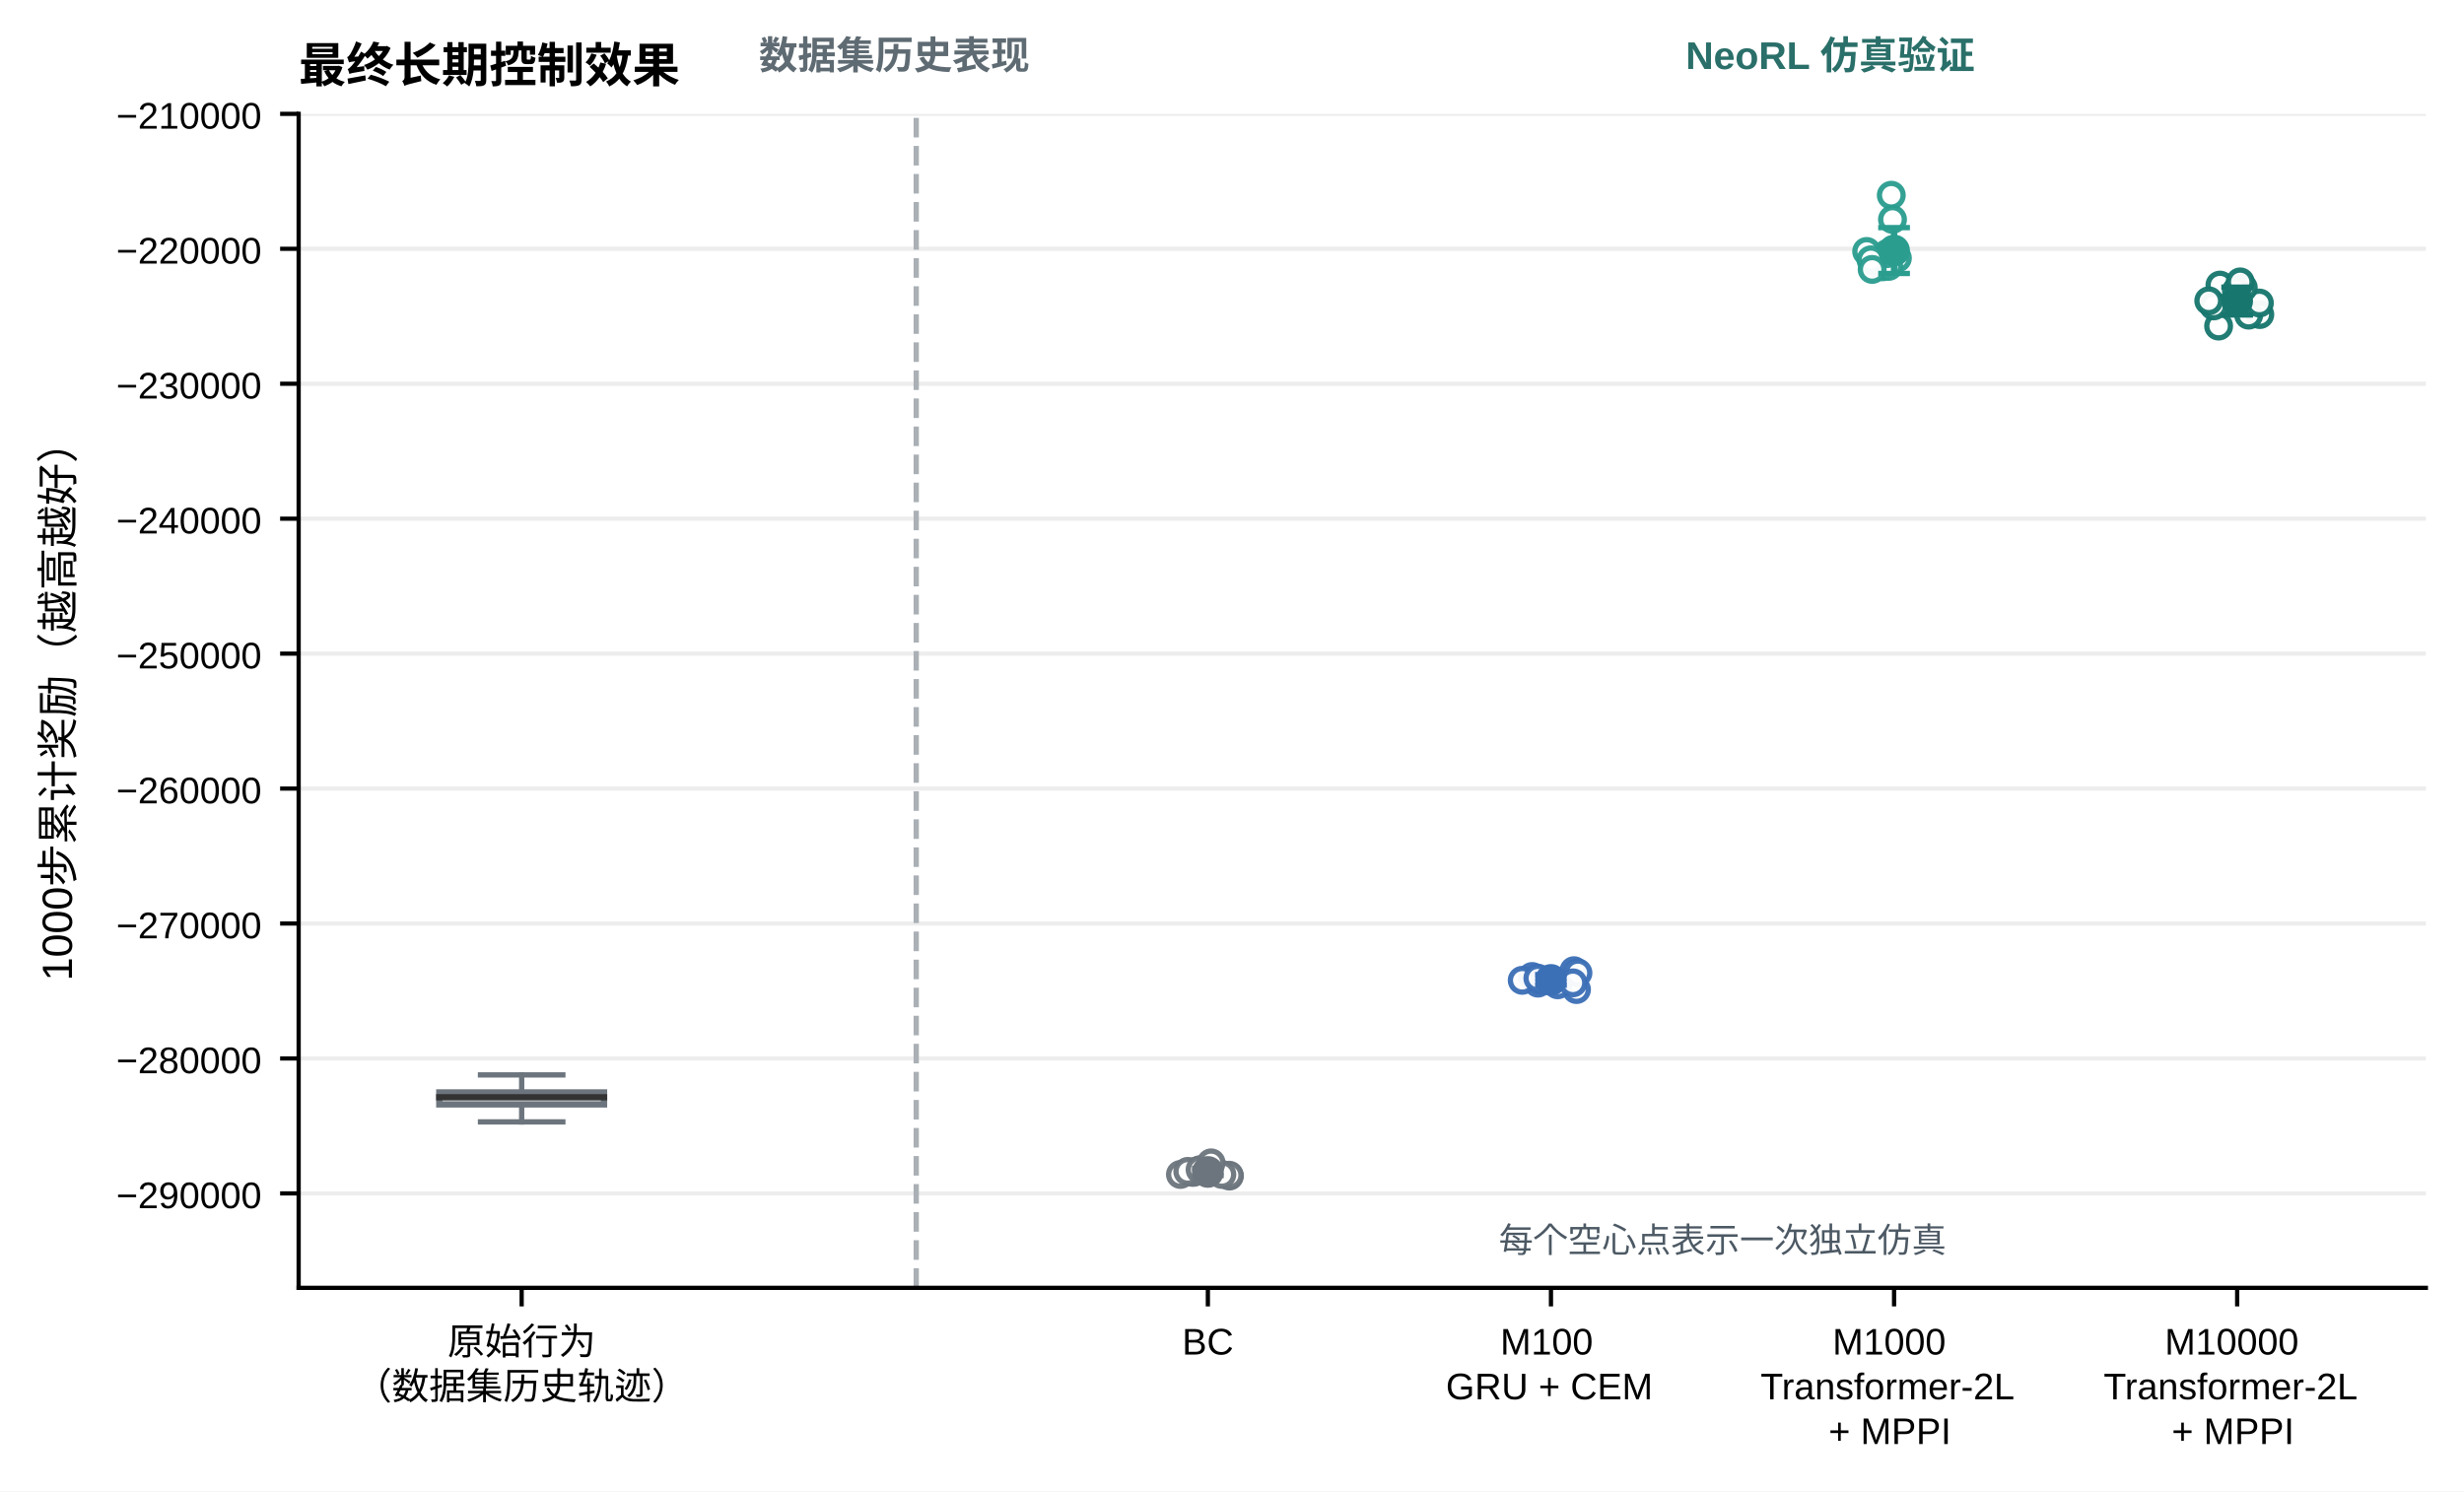
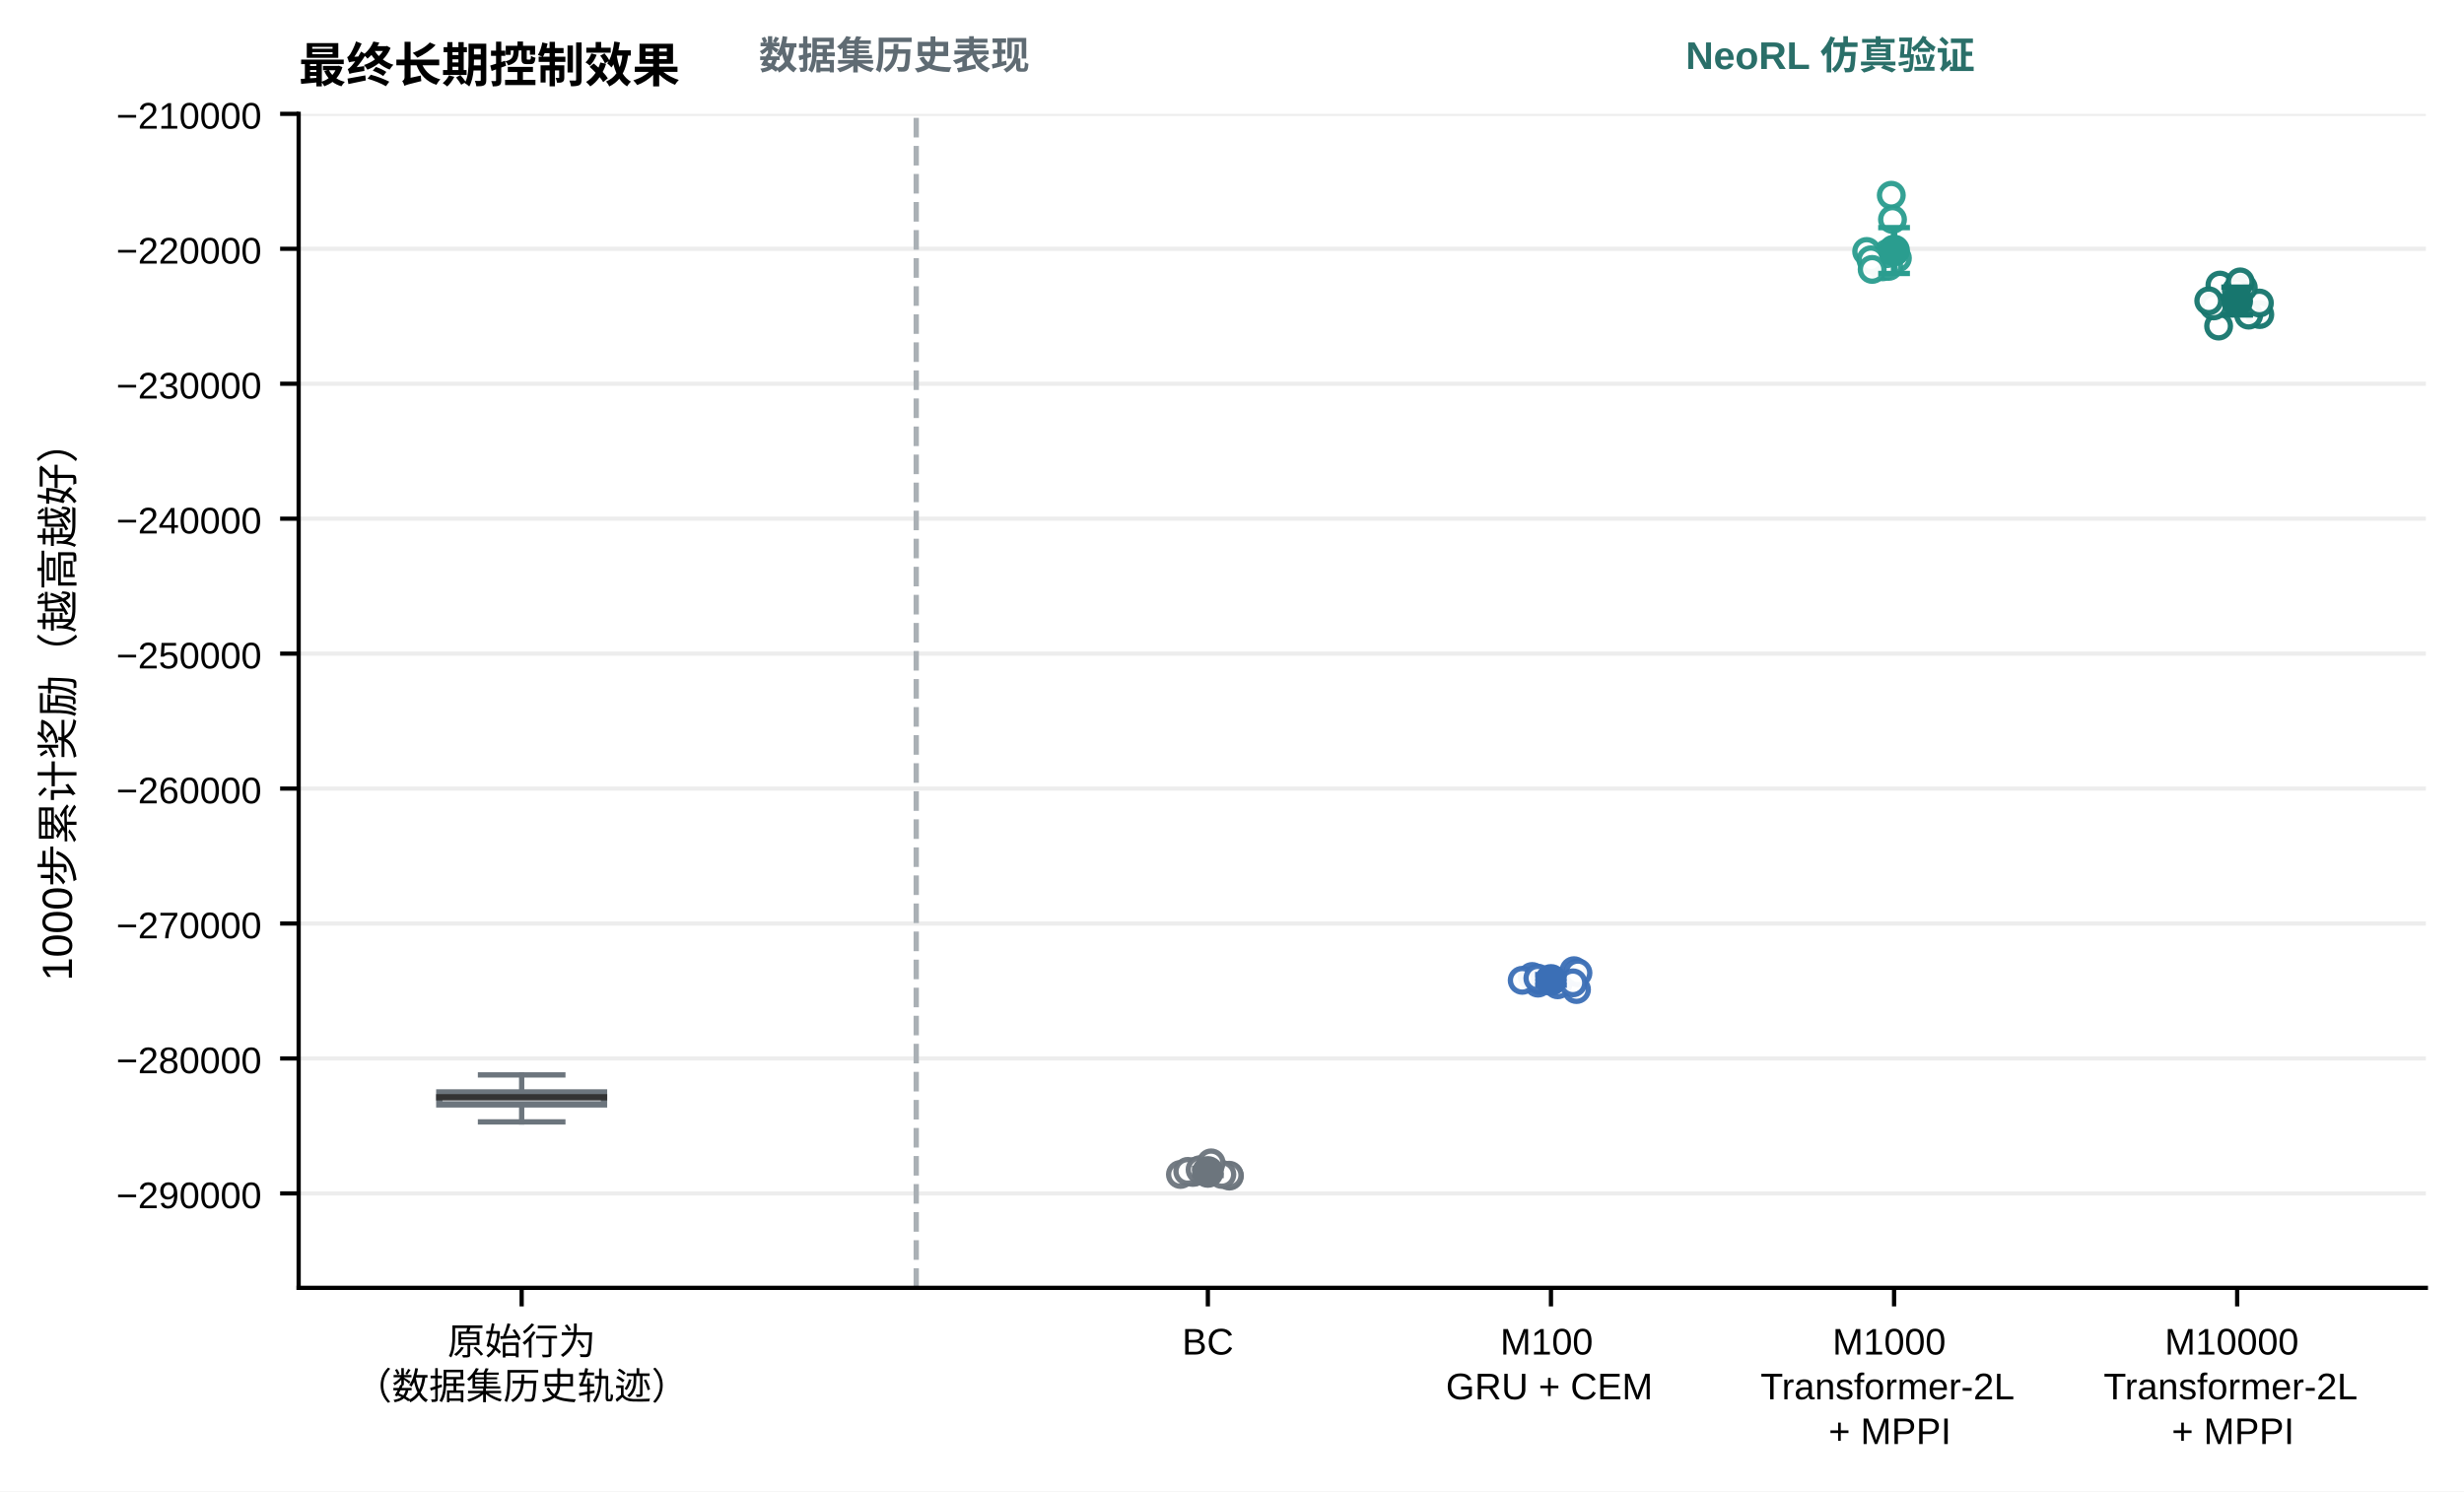
<svg xmlns="http://www.w3.org/2000/svg" xmlns:xlink="http://www.w3.org/1999/xlink" width="465.365pt" height="281.709pt" viewBox="0 0 465.365 281.709" version="1.1">
  <defs>
    <style type="text/css">*{stroke-linejoin: round; stroke-linecap: butt}</style>
  </defs>
  <g id="figure_1">
    <g id="patch_1">
      <path d="M 0 281.709 L 465.365 281.709 L 465.365 0 L 0 0 z " style="fill: #ffffff" />
    </g>
    <g id="axes_1">
      <g id="patch_2">
        <path d="M 56.405 243.263 L 458.165 243.263 L 458.165 21.503 L 56.405 21.503 z " style="fill: #ffffff" />
      </g>
      <g id="matplotlib.axis_1">
        <g id="xtick_1">
          <g id="line2d_1">
            <defs>
-               <path id="m5267967285" d="M 0 0 L 0 3.5 " style="stroke: #000000; stroke-width: 0.8" />
+               <path id="m538213bb26" d="M 0 0 L 0 3.5 " style="stroke: #000000; stroke-width: 0.8" />
            </defs>
            <g>
-               <use xlink:href="#m5267967285" x="98.525" y="243.263" style="stroke: #000000; stroke-width: 0.8" />
+               <use xlink:href="#m538213bb26" x="98.525" y="243.263" style="stroke: #000000; stroke-width: 0.8" />
            </g>
          </g>
          <g id="text_1">
            <text style="font: 7px 'Microsoft YaHei', 'Arial', 'DejaVu Sans', sans-serif" transform="translate(84.52484 255.8586)">原始行为</text>
            <text style="font: 7px 'Microsoft YaHei', 'Arial', 'DejaVu Sans', sans-serif" transform="translate(67.02484 264.3135)">（数据集历史轨迹）</text>
          </g>
        </g>
        <g id="xtick_2">
          <g id="line2d_2">
            <g>
-               <use xlink:href="#m5267967285" x="228.125" y="243.263" style="stroke: #000000; stroke-width: 0.8" />
+               <use xlink:href="#m538213bb26" x="228.125" y="243.263" style="stroke: #000000; stroke-width: 0.8" />
            </g>
          </g>
          <g id="text_2">
            <text style="font: 7px 'Microsoft YaHei', 'Arial', 'DejaVu Sans', sans-serif; text-anchor: middle" x="228.125" y="255.859" transform="rotate(-0 228.1248 255.8586)">BC</text>
          </g>
        </g>
        <g id="xtick_3">
          <g id="line2d_3">
            <g>
-               <use xlink:href="#m5267967285" x="292.925" y="243.263" style="stroke: #000000; stroke-width: 0.8" />
+               <use xlink:href="#m538213bb26" x="292.925" y="243.263" style="stroke: #000000; stroke-width: 0.8" />
            </g>
          </g>
          <g id="text_3">
            <text style="font: 7px 'Microsoft YaHei', 'Arial', 'DejaVu Sans', sans-serif" transform="translate(283.348 255.8586)">M100</text>
            <text style="font: 7px 'Microsoft YaHei', 'Arial', 'DejaVu Sans', sans-serif" transform="translate(273.0716 264.3135)">GRU + CEM</text>
          </g>
        </g>
        <g id="xtick_4">
          <g id="line2d_4">
            <g>
-               <use xlink:href="#m5267967285" x="357.725" y="243.263" style="stroke: #000000; stroke-width: 0.8" />
+               <use xlink:href="#m538213bb26" x="357.725" y="243.263" style="stroke: #000000; stroke-width: 0.8" />
            </g>
          </g>
          <g id="text_4">
            <text style="font: 7px 'Microsoft YaHei', 'Arial', 'DejaVu Sans', sans-serif" transform="translate(346.0955 255.8586)">M1000</text>
            <text style="font: 7px 'Microsoft YaHei', 'Arial', 'DejaVu Sans', sans-serif" transform="translate(332.503 264.3135)">Transformer-2L</text>
            <text style="font: 7px 'Microsoft YaHei', 'Arial', 'DejaVu Sans', sans-serif" transform="translate(345.3616 272.7684)">+ MPPI</text>
          </g>
        </g>
        <g id="xtick_5">
          <g id="line2d_5">
            <g>
-               <use xlink:href="#m5267967285" x="422.525" y="243.263" style="stroke: #000000; stroke-width: 0.8" />
+               <use xlink:href="#m538213bb26" x="422.525" y="243.263" style="stroke: #000000; stroke-width: 0.8" />
            </g>
          </g>
          <g id="text_5">
            <text style="font: 7px 'Microsoft YaHei', 'Arial', 'DejaVu Sans', sans-serif" transform="translate(408.8431 255.8586)">M10000</text>
            <text style="font: 7px 'Microsoft YaHei', 'Arial', 'DejaVu Sans', sans-serif" transform="translate(397.303 264.3135)">Transformer-2L</text>
            <text style="font: 7px 'Microsoft YaHei', 'Arial', 'DejaVu Sans', sans-serif" transform="translate(410.1616 272.7684)">+ MPPI</text>
          </g>
        </g>
      </g>
      <g id="matplotlib.axis_2">
        <g id="ytick_1">
          <g id="line2d_6">
-             <path d="M 56.405 225.42 L 458.165 225.42 " clip-path="url(#p11e5cb79c0)" style="fill: none; stroke: #b0b0b0; stroke-opacity: 0.22; stroke-width: 0.8; stroke-linecap: square" />
+             <path d="M 56.405 225.42 L 458.165 225.42 " clip-path="url(#p7ba2018061)" style="fill: none; stroke: #b0b0b0; stroke-opacity: 0.22; stroke-width: 0.8; stroke-linecap: square" />
          </g>
          <g id="line2d_7">
            <defs>
-               <path id="m3bd16d872d" d="M 0 0 L -3.5 0 " style="stroke: #000000; stroke-width: 0.8" />
+               <path id="m6bb2fbad32" d="M 0 0 L -3.5 0 " style="stroke: #000000; stroke-width: 0.8" />
            </defs>
            <g>
-               <use xlink:href="#m3bd16d872d" x="56.405" y="225.42" style="stroke: #000000; stroke-width: 0.8" />
+               <use xlink:href="#m6bb2fbad32" x="56.405" y="225.42" style="stroke: #000000; stroke-width: 0.8" />
            </g>
          </g>
          <g id="text_6">
            <text style="font: 7px 'Microsoft YaHei', 'Arial', 'DejaVu Sans', sans-serif; text-anchor: end" x="49.405" y="228.218" transform="rotate(-0 49.40484 228.218)">−290000</text>
          </g>
        </g>
        <g id="ytick_2">
          <g id="line2d_8">
-             <path d="M 56.405 199.931 L 458.165 199.931 " clip-path="url(#p11e5cb79c0)" style="fill: none; stroke: #b0b0b0; stroke-opacity: 0.22; stroke-width: 0.8; stroke-linecap: square" />
+             <path d="M 56.405 199.931 L 458.165 199.931 " clip-path="url(#p7ba2018061)" style="fill: none; stroke: #b0b0b0; stroke-opacity: 0.22; stroke-width: 0.8; stroke-linecap: square" />
          </g>
          <g id="line2d_9">
            <g>
-               <use xlink:href="#m3bd16d872d" x="56.405" y="199.931" style="stroke: #000000; stroke-width: 0.8" />
+               <use xlink:href="#m6bb2fbad32" x="56.405" y="199.931" style="stroke: #000000; stroke-width: 0.8" />
            </g>
          </g>
          <g id="text_7">
            <text style="font: 7px 'Microsoft YaHei', 'Arial', 'DejaVu Sans', sans-serif; text-anchor: end" x="49.405" y="202.728" transform="rotate(-0 49.40484 202.7284)">−280000</text>
          </g>
        </g>
        <g id="ytick_3">
          <g id="line2d_10">
-             <path d="M 56.405 174.441 L 458.165 174.441 " clip-path="url(#p11e5cb79c0)" style="fill: none; stroke: #b0b0b0; stroke-opacity: 0.22; stroke-width: 0.8; stroke-linecap: square" />
+             <path d="M 56.405 174.441 L 458.165 174.441 " clip-path="url(#p7ba2018061)" style="fill: none; stroke: #b0b0b0; stroke-opacity: 0.22; stroke-width: 0.8; stroke-linecap: square" />
          </g>
          <g id="line2d_11">
            <g>
-               <use xlink:href="#m3bd16d872d" x="56.405" y="174.441" style="stroke: #000000; stroke-width: 0.8" />
+               <use xlink:href="#m6bb2fbad32" x="56.405" y="174.441" style="stroke: #000000; stroke-width: 0.8" />
            </g>
          </g>
          <g id="text_8">
            <text style="font: 7px 'Microsoft YaHei', 'Arial', 'DejaVu Sans', sans-serif; text-anchor: end" x="49.405" y="177.239" transform="rotate(-0 49.40484 177.2387)">−270000</text>
          </g>
        </g>
        <g id="ytick_4">
          <g id="line2d_12">
-             <path d="M 56.405 148.951 L 458.165 148.951 " clip-path="url(#p11e5cb79c0)" style="fill: none; stroke: #b0b0b0; stroke-opacity: 0.22; stroke-width: 0.8; stroke-linecap: square" />
+             <path d="M 56.405 148.951 L 458.165 148.951 " clip-path="url(#p7ba2018061)" style="fill: none; stroke: #b0b0b0; stroke-opacity: 0.22; stroke-width: 0.8; stroke-linecap: square" />
          </g>
          <g id="line2d_13">
            <g>
-               <use xlink:href="#m3bd16d872d" x="56.405" y="148.951" style="stroke: #000000; stroke-width: 0.8" />
+               <use xlink:href="#m6bb2fbad32" x="56.405" y="148.951" style="stroke: #000000; stroke-width: 0.8" />
            </g>
          </g>
          <g id="text_9">
            <text style="font: 7px 'Microsoft YaHei', 'Arial', 'DejaVu Sans', sans-serif; text-anchor: end" x="49.405" y="151.749" transform="rotate(-0 49.40484 151.7491)">−260000</text>
          </g>
        </g>
        <g id="ytick_5">
          <g id="line2d_14">
-             <path d="M 56.405 123.462 L 458.165 123.462 " clip-path="url(#p11e5cb79c0)" style="fill: none; stroke: #b0b0b0; stroke-opacity: 0.22; stroke-width: 0.8; stroke-linecap: square" />
+             <path d="M 56.405 123.462 L 458.165 123.462 " clip-path="url(#p7ba2018061)" style="fill: none; stroke: #b0b0b0; stroke-opacity: 0.22; stroke-width: 0.8; stroke-linecap: square" />
          </g>
          <g id="line2d_15">
            <g>
-               <use xlink:href="#m3bd16d872d" x="56.405" y="123.462" style="stroke: #000000; stroke-width: 0.8" />
+               <use xlink:href="#m6bb2fbad32" x="56.405" y="123.462" style="stroke: #000000; stroke-width: 0.8" />
            </g>
          </g>
          <g id="text_10">
            <text style="font: 7px 'Microsoft YaHei', 'Arial', 'DejaVu Sans', sans-serif; text-anchor: end" x="49.405" y="126.259" transform="rotate(-0 49.40484 126.2594)">−250000</text>
          </g>
        </g>
        <g id="ytick_6">
          <g id="line2d_16">
-             <path d="M 56.405 97.972 L 458.165 97.972 " clip-path="url(#p11e5cb79c0)" style="fill: none; stroke: #b0b0b0; stroke-opacity: 0.22; stroke-width: 0.8; stroke-linecap: square" />
+             <path d="M 56.405 97.972 L 458.165 97.972 " clip-path="url(#p7ba2018061)" style="fill: none; stroke: #b0b0b0; stroke-opacity: 0.22; stroke-width: 0.8; stroke-linecap: square" />
          </g>
          <g id="line2d_17">
            <g>
-               <use xlink:href="#m3bd16d872d" x="56.405" y="97.972" style="stroke: #000000; stroke-width: 0.8" />
+               <use xlink:href="#m6bb2fbad32" x="56.405" y="97.972" style="stroke: #000000; stroke-width: 0.8" />
            </g>
          </g>
          <g id="text_11">
            <text style="font: 7px 'Microsoft YaHei', 'Arial', 'DejaVu Sans', sans-serif; text-anchor: end" x="49.405" y="100.77" transform="rotate(-0 49.40484 100.7698)">−240000</text>
          </g>
        </g>
        <g id="ytick_7">
          <g id="line2d_18">
-             <path d="M 56.405 72.482 L 458.165 72.482 " clip-path="url(#p11e5cb79c0)" style="fill: none; stroke: #b0b0b0; stroke-opacity: 0.22; stroke-width: 0.8; stroke-linecap: square" />
+             <path d="M 56.405 72.482 L 458.165 72.482 " clip-path="url(#p7ba2018061)" style="fill: none; stroke: #b0b0b0; stroke-opacity: 0.22; stroke-width: 0.8; stroke-linecap: square" />
          </g>
          <g id="line2d_19">
            <g>
-               <use xlink:href="#m3bd16d872d" x="56.405" y="72.482" style="stroke: #000000; stroke-width: 0.8" />
+               <use xlink:href="#m6bb2fbad32" x="56.405" y="72.482" style="stroke: #000000; stroke-width: 0.8" />
            </g>
          </g>
          <g id="text_12">
            <text style="font: 7px 'Microsoft YaHei', 'Arial', 'DejaVu Sans', sans-serif; text-anchor: end" x="49.405" y="75.28" transform="rotate(-0 49.40484 75.2801)">−230000</text>
          </g>
        </g>
        <g id="ytick_8">
          <g id="line2d_20">
-             <path d="M 56.405 46.993 L 458.165 46.993 " clip-path="url(#p11e5cb79c0)" style="fill: none; stroke: #b0b0b0; stroke-opacity: 0.22; stroke-width: 0.8; stroke-linecap: square" />
+             <path d="M 56.405 46.993 L 458.165 46.993 " clip-path="url(#p7ba2018061)" style="fill: none; stroke: #b0b0b0; stroke-opacity: 0.22; stroke-width: 0.8; stroke-linecap: square" />
          </g>
          <g id="line2d_21">
            <g>
-               <use xlink:href="#m3bd16d872d" x="56.405" y="46.993" style="stroke: #000000; stroke-width: 0.8" />
+               <use xlink:href="#m6bb2fbad32" x="56.405" y="46.993" style="stroke: #000000; stroke-width: 0.8" />
            </g>
          </g>
          <g id="text_13">
            <text style="font: 7px 'Microsoft YaHei', 'Arial', 'DejaVu Sans', sans-serif; text-anchor: end" x="49.405" y="49.79" transform="rotate(-0 49.40484 49.79044)">−220000</text>
          </g>
        </g>
        <g id="ytick_9">
          <g id="line2d_22">
-             <path d="M 56.405 21.503 L 458.165 21.503 " clip-path="url(#p11e5cb79c0)" style="fill: none; stroke: #b0b0b0; stroke-opacity: 0.22; stroke-width: 0.8; stroke-linecap: square" />
+             <path d="M 56.405 21.503 L 458.165 21.503 " clip-path="url(#p7ba2018061)" style="fill: none; stroke: #b0b0b0; stroke-opacity: 0.22; stroke-width: 0.8; stroke-linecap: square" />
          </g>
          <g id="line2d_23">
            <g>
-               <use xlink:href="#m3bd16d872d" x="56.405" y="21.503" style="stroke: #000000; stroke-width: 0.8" />
+               <use xlink:href="#m6bb2fbad32" x="56.405" y="21.503" style="stroke: #000000; stroke-width: 0.8" />
            </g>
          </g>
          <g id="text_14">
            <text style="font: 7px 'Microsoft YaHei', 'Arial', 'DejaVu Sans', sans-serif; text-anchor: end" x="49.405" y="24.301" transform="rotate(-0 49.40484 24.30078)">−210000</text>
          </g>
        </g>
        <g id="text_15">
          <text style="font: 8px 'Microsoft YaHei', 'Arial', 'DejaVu Sans', sans-serif; text-anchor: middle" x="13.595" y="132.383" transform="rotate(-90 13.595 132.383)">1000步累计奖励（越高越好）</text>
        </g>
      </g>
      <g id="patch_3">
-         <path d="M 82.973 208.608 L 114.077 208.608 L 114.077 206.352 L 82.973 206.352 L 82.973 208.608 z " clip-path="url(#p11e5cb79c0)" style="fill: #f3f4f5; stroke: #6c757d; stroke-width: 1.2; stroke-linejoin: miter" />
+         <path d="M 82.973 208.608 L 114.077 208.608 L 114.077 206.352 L 82.973 206.352 L 82.973 208.608 z " clip-path="url(#p7ba2018061)" style="fill: #f3f4f5; stroke: #6c757d; stroke-width: 1.2; stroke-linejoin: miter" />
      </g>
      <g id="line2d_24">
-         <path d="M 98.525 208.608 L 98.525 211.913 " clip-path="url(#p11e5cb79c0)" style="fill: none; stroke: #6c757d; stroke-linecap: square" />
+         <path d="M 98.525 208.608 L 98.525 211.913 " clip-path="url(#p7ba2018061)" style="fill: none; stroke: #6c757d; stroke-linecap: square" />
      </g>
      <g id="line2d_25">
-         <path d="M 98.525 206.352 L 98.525 203.04 " clip-path="url(#p11e5cb79c0)" style="fill: none; stroke: #6c757d; stroke-linecap: square" />
+         <path d="M 98.525 206.352 L 98.525 203.04 " clip-path="url(#p7ba2018061)" style="fill: none; stroke: #6c757d; stroke-linecap: square" />
      </g>
      <g id="line2d_26">
-         <path d="M 90.749 211.913 L 106.301 211.913 " clip-path="url(#p11e5cb79c0)" style="fill: none; stroke: #6c757d; stroke-linecap: square" />
+         <path d="M 90.749 211.913 L 106.301 211.913 " clip-path="url(#p7ba2018061)" style="fill: none; stroke: #6c757d; stroke-linecap: square" />
      </g>
      <g id="line2d_27">
-         <path d="M 90.749 203.04 L 106.301 203.04 " clip-path="url(#p11e5cb79c0)" style="fill: none; stroke: #6c757d; stroke-linecap: square" />
+         <path d="M 90.749 203.04 L 106.301 203.04 " clip-path="url(#p7ba2018061)" style="fill: none; stroke: #6c757d; stroke-linecap: square" />
      </g>
      <g id="line2d_28">
-         <path d="M 173.045 243.263 L 173.045 21.503 " clip-path="url(#p11e5cb79c0)" style="fill: none; stroke-dasharray: 3.7,1.6; stroke-dashoffset: 0; stroke: #aab0b5" />
+         <path d="M 173.045 243.263 L 173.045 21.503 " clip-path="url(#p7ba2018061)" style="fill: none; stroke-dasharray: 3.7,1.6; stroke-dashoffset: 0; stroke: #aab0b5" />
      </g>
      <g id="line2d_29">
-         <path d="M 82.973 207.267 L 114.077 207.267 " clip-path="url(#p11e5cb79c0)" style="fill: none; stroke: #333333; stroke-width: 1.2; stroke-linecap: square" />
+         <path d="M 82.973 207.267 L 114.077 207.267 " clip-path="url(#p7ba2018061)" style="fill: none; stroke: #333333; stroke-width: 1.2; stroke-linecap: square" />
      </g>
      <g id="patch_4">
        <path d="M 56.405 243.263 L 56.405 21.503 " style="fill: none; stroke: #000000; stroke-width: 0.8; stroke-linejoin: miter; stroke-linecap: square" />
      </g>
      <g id="patch_5">
        <path d="M 56.405 243.263 L 458.165 243.263 " style="fill: none; stroke: #000000; stroke-width: 0.8; stroke-linejoin: miter; stroke-linecap: square" />
      </g>
      <g id="PathCollection_1">
        <defs>
-           <path id="m8280a1cbbf" d="M 0 2.236 C 0.593 2.236 1.162 2 1.581 1.581 C 2 1.162 2.236 0.593 2.236 0 C 2.236 -0.593 2 -1.162 1.581 -1.581 C 1.162 -2 0.593 -2.236 0 -2.236 C -0.593 -2.236 -1.162 -2 -1.581 -1.581 C -2 -1.162 -2.236 -0.593 -2.236 0 C -2.236 0.593 -2 1.162 -1.581 1.581 C -1.162 2 -0.593 2.236 0 2.236 z " style="stroke: #6c757d; stroke-opacity: 0.95" />
-         </defs>
-         <g clip-path="url(#p11e5cb79c0)">
-           <use xlink:href="#m8280a1cbbf" x="225.534" y="221.381" style="fill: #ffffff; fill-opacity: 0.95; stroke: #6c757d; stroke-opacity: 0.95" />
-           <use xlink:href="#m8280a1cbbf" x="232.188" y="222.151" style="fill: #ffffff; fill-opacity: 0.95; stroke: #6c757d; stroke-opacity: 0.95" />
-           <use xlink:href="#m8280a1cbbf" x="225.279" y="221.462" style="fill: #ffffff; fill-opacity: 0.95; stroke: #6c757d; stroke-opacity: 0.95" />
-           <use xlink:href="#m8280a1cbbf" x="226.085" y="221.169" style="fill: #ffffff; fill-opacity: 0.95; stroke: #6c757d; stroke-opacity: 0.95" />
-           <use xlink:href="#m8280a1cbbf" x="232.154" y="221.987" style="fill: #ffffff; fill-opacity: 0.95; stroke: #6c757d; stroke-opacity: 0.95" />
-           <use xlink:href="#m8280a1cbbf" x="222.945" y="221.841" style="fill: #ffffff; fill-opacity: 0.95; stroke: #6c757d; stroke-opacity: 0.95" />
-           <use xlink:href="#m8280a1cbbf" x="224.335" y="221.263" style="fill: #ffffff; fill-opacity: 0.95; stroke: #6c757d; stroke-opacity: 0.95" />
-           <use xlink:href="#m8280a1cbbf" x="230.763" y="221.841" style="fill: #ffffff; fill-opacity: 0.95; stroke: #6c757d; stroke-opacity: 0.95" />
-           <use xlink:href="#m8280a1cbbf" x="226.658" y="220.937" style="fill: #ffffff; fill-opacity: 0.95; stroke: #6c757d; stroke-opacity: 0.95" />
-           <use xlink:href="#m8280a1cbbf" x="228.737" y="219.655" style="fill: #ffffff; fill-opacity: 0.95; stroke: #6c757d; stroke-opacity: 0.95" />
+           <path id="m0b5f1a5893" d="M 0 2.236 C 0.593 2.236 1.162 2 1.581 1.581 C 2 1.162 2.236 0.593 2.236 0 C 2.236 -0.593 2 -1.162 1.581 -1.581 C 1.162 -2 0.593 -2.236 0 -2.236 C -0.593 -2.236 -1.162 -2 -1.581 -1.581 C -2 -1.162 -2.236 -0.593 -2.236 0 C -2.236 0.593 -2 1.162 -1.581 1.581 C -1.162 2 -0.593 2.236 0 2.236 z " style="stroke: #6c757d; stroke-opacity: 0.95" />
+         </defs>
+         <g clip-path="url(#p7ba2018061)">
+           <use xlink:href="#m0b5f1a5893" x="225.534" y="221.381" style="fill: #ffffff; fill-opacity: 0.95; stroke: #6c757d; stroke-opacity: 0.95" />
+           <use xlink:href="#m0b5f1a5893" x="232.188" y="222.151" style="fill: #ffffff; fill-opacity: 0.95; stroke: #6c757d; stroke-opacity: 0.95" />
+           <use xlink:href="#m0b5f1a5893" x="225.279" y="221.462" style="fill: #ffffff; fill-opacity: 0.95; stroke: #6c757d; stroke-opacity: 0.95" />
+           <use xlink:href="#m0b5f1a5893" x="226.085" y="221.169" style="fill: #ffffff; fill-opacity: 0.95; stroke: #6c757d; stroke-opacity: 0.95" />
+           <use xlink:href="#m0b5f1a5893" x="232.154" y="221.987" style="fill: #ffffff; fill-opacity: 0.95; stroke: #6c757d; stroke-opacity: 0.95" />
+           <use xlink:href="#m0b5f1a5893" x="222.945" y="221.841" style="fill: #ffffff; fill-opacity: 0.95; stroke: #6c757d; stroke-opacity: 0.95" />
+           <use xlink:href="#m0b5f1a5893" x="224.335" y="221.263" style="fill: #ffffff; fill-opacity: 0.95; stroke: #6c757d; stroke-opacity: 0.95" />
+           <use xlink:href="#m0b5f1a5893" x="230.763" y="221.841" style="fill: #ffffff; fill-opacity: 0.95; stroke: #6c757d; stroke-opacity: 0.95" />
+           <use xlink:href="#m0b5f1a5893" x="226.658" y="220.937" style="fill: #ffffff; fill-opacity: 0.95; stroke: #6c757d; stroke-opacity: 0.95" />
+           <use xlink:href="#m0b5f1a5893" x="228.737" y="219.655" style="fill: #ffffff; fill-opacity: 0.95; stroke: #6c757d; stroke-opacity: 0.95" />
        </g>
      </g>
      <g id="PathCollection_2">
        <defs>
-           <path id="mdd5cc67495" d="M 0 2.236 C 0.593 2.236 1.162 2 1.581 1.581 C 2 1.162 2.236 0.593 2.236 0 C 2.236 -0.593 2 -1.162 1.581 -1.581 C 1.162 -2 0.593 -2.236 0 -2.236 C -0.593 -2.236 -1.162 -2 -1.581 -1.581 C -2 -1.162 -2.236 -0.593 -2.236 0 C -2.236 0.593 -2 1.162 -1.581 1.581 C -1.162 2 -0.593 2.236 0 2.236 z " style="stroke: #3b6fb6; stroke-opacity: 0.95" />
-         </defs>
-         <g clip-path="url(#p11e5cb79c0)">
-           <use xlink:href="#mdd5cc67495" x="289.373" y="184.45" style="fill: #ffffff; fill-opacity: 0.95; stroke: #3b6fb6; stroke-opacity: 0.95" />
-           <use xlink:href="#mdd5cc67495" x="297.744" y="186.915" style="fill: #ffffff; fill-opacity: 0.95; stroke: #3b6fb6; stroke-opacity: 0.95" />
-           <use xlink:href="#mdd5cc67495" x="290.47" y="185.703" style="fill: #ffffff; fill-opacity: 0.95; stroke: #3b6fb6; stroke-opacity: 0.95" />
-           <use xlink:href="#mdd5cc67495" x="297.27" y="183.355" style="fill: #ffffff; fill-opacity: 0.95; stroke: #3b6fb6; stroke-opacity: 0.95" />
-           <use xlink:href="#mdd5cc67495" x="294.188" y="186.018" style="fill: #ffffff; fill-opacity: 0.95; stroke: #3b6fb6; stroke-opacity: 0.95" />
-           <use xlink:href="#mdd5cc67495" x="290.887" y="185.191" style="fill: #ffffff; fill-opacity: 0.95; stroke: #3b6fb6; stroke-opacity: 0.95" />
-           <use xlink:href="#mdd5cc67495" x="298.02" y="183.769" style="fill: #ffffff; fill-opacity: 0.95; stroke: #3b6fb6; stroke-opacity: 0.95" />
-           <use xlink:href="#mdd5cc67495" x="297.071" y="185.652" style="fill: #ffffff; fill-opacity: 0.95; stroke: #3b6fb6; stroke-opacity: 0.95" />
-           <use xlink:href="#mdd5cc67495" x="287.494" y="185.174" style="fill: #ffffff; fill-opacity: 0.95; stroke: #3b6fb6; stroke-opacity: 0.95" />
-           <use xlink:href="#mdd5cc67495" x="290.45" y="184.763" style="fill: #ffffff; fill-opacity: 0.95; stroke: #3b6fb6; stroke-opacity: 0.95" />
+           <path id="mc20501be1d" d="M 0 2.236 C 0.593 2.236 1.162 2 1.581 1.581 C 2 1.162 2.236 0.593 2.236 0 C 2.236 -0.593 2 -1.162 1.581 -1.581 C 1.162 -2 0.593 -2.236 0 -2.236 C -0.593 -2.236 -1.162 -2 -1.581 -1.581 C -2 -1.162 -2.236 -0.593 -2.236 0 C -2.236 0.593 -2 1.162 -1.581 1.581 C -1.162 2 -0.593 2.236 0 2.236 z " style="stroke: #3b6fb6; stroke-opacity: 0.95" />
+         </defs>
+         <g clip-path="url(#p7ba2018061)">
+           <use xlink:href="#mc20501be1d" x="289.373" y="184.45" style="fill: #ffffff; fill-opacity: 0.95; stroke: #3b6fb6; stroke-opacity: 0.95" />
+           <use xlink:href="#mc20501be1d" x="297.744" y="186.915" style="fill: #ffffff; fill-opacity: 0.95; stroke: #3b6fb6; stroke-opacity: 0.95" />
+           <use xlink:href="#mc20501be1d" x="290.47" y="185.703" style="fill: #ffffff; fill-opacity: 0.95; stroke: #3b6fb6; stroke-opacity: 0.95" />
+           <use xlink:href="#mc20501be1d" x="297.27" y="183.355" style="fill: #ffffff; fill-opacity: 0.95; stroke: #3b6fb6; stroke-opacity: 0.95" />
+           <use xlink:href="#mc20501be1d" x="294.188" y="186.018" style="fill: #ffffff; fill-opacity: 0.95; stroke: #3b6fb6; stroke-opacity: 0.95" />
+           <use xlink:href="#mc20501be1d" x="290.887" y="185.191" style="fill: #ffffff; fill-opacity: 0.95; stroke: #3b6fb6; stroke-opacity: 0.95" />
+           <use xlink:href="#mc20501be1d" x="298.02" y="183.769" style="fill: #ffffff; fill-opacity: 0.95; stroke: #3b6fb6; stroke-opacity: 0.95" />
+           <use xlink:href="#mc20501be1d" x="297.071" y="185.652" style="fill: #ffffff; fill-opacity: 0.95; stroke: #3b6fb6; stroke-opacity: 0.95" />
+           <use xlink:href="#mc20501be1d" x="287.494" y="185.174" style="fill: #ffffff; fill-opacity: 0.95; stroke: #3b6fb6; stroke-opacity: 0.95" />
+           <use xlink:href="#mc20501be1d" x="290.45" y="184.763" style="fill: #ffffff; fill-opacity: 0.95; stroke: #3b6fb6; stroke-opacity: 0.95" />
        </g>
      </g>
      <g id="PathCollection_3">
        <defs>
-           <path id="mda523c1a3e" d="M 0 2.236 C 0.593 2.236 1.162 2 1.581 1.581 C 2 1.162 2.236 0.593 2.236 0 C 2.236 -0.593 2 -1.162 1.581 -1.581 C 1.162 -2 0.593 -2.236 0 -2.236 C -0.593 -2.236 -1.162 -2 -1.581 -1.581 C -2 -1.162 -2.236 -0.593 -2.236 0 C -2.236 0.593 -2 1.162 -1.581 1.581 C -1.162 2 -0.593 2.236 0 2.236 z " style="stroke: #2a9d8f; stroke-opacity: 0.95" />
-         </defs>
-         <g clip-path="url(#p11e5cb79c0)">
-           <use xlink:href="#mda523c1a3e" x="355.554" y="50.025" style="fill: #ffffff; fill-opacity: 0.95; stroke: #2a9d8f; stroke-opacity: 0.95" />
-           <use xlink:href="#mda523c1a3e" x="357.2" y="36.878" style="fill: #ffffff; fill-opacity: 0.95; stroke: #2a9d8f; stroke-opacity: 0.95" />
-           <use xlink:href="#mda523c1a3e" x="355.57" y="50.402" style="fill: #ffffff; fill-opacity: 0.95; stroke: #2a9d8f; stroke-opacity: 0.95" />
-           <use xlink:href="#mda523c1a3e" x="358.349" y="48.756" style="fill: #ffffff; fill-opacity: 0.95; stroke: #2a9d8f; stroke-opacity: 0.95" />
-           <use xlink:href="#mda523c1a3e" x="356.709" y="50.317" style="fill: #ffffff; fill-opacity: 0.95; stroke: #2a9d8f; stroke-opacity: 0.95" />
-           <use xlink:href="#mda523c1a3e" x="356.394" y="47.908" style="fill: #ffffff; fill-opacity: 0.95; stroke: #2a9d8f; stroke-opacity: 0.95" />
-           <use xlink:href="#mda523c1a3e" x="352.551" y="47.5" style="fill: #ffffff; fill-opacity: 0.95; stroke: #2a9d8f; stroke-opacity: 0.95" />
-           <use xlink:href="#mda523c1a3e" x="357.428" y="41.45" style="fill: #ffffff; fill-opacity: 0.95; stroke: #2a9d8f; stroke-opacity: 0.95" />
-           <use xlink:href="#mda523c1a3e" x="353.354" y="49.079" style="fill: #ffffff; fill-opacity: 0.95; stroke: #2a9d8f; stroke-opacity: 0.95" />
-           <use xlink:href="#mda523c1a3e" x="353.588" y="50.891" style="fill: #ffffff; fill-opacity: 0.95; stroke: #2a9d8f; stroke-opacity: 0.95" />
+           <path id="me61442dfed" d="M 0 2.236 C 0.593 2.236 1.162 2 1.581 1.581 C 2 1.162 2.236 0.593 2.236 0 C 2.236 -0.593 2 -1.162 1.581 -1.581 C 1.162 -2 0.593 -2.236 0 -2.236 C -0.593 -2.236 -1.162 -2 -1.581 -1.581 C -2 -1.162 -2.236 -0.593 -2.236 0 C -2.236 0.593 -2 1.162 -1.581 1.581 C -1.162 2 -0.593 2.236 0 2.236 z " style="stroke: #2a9d8f; stroke-opacity: 0.95" />
+         </defs>
+         <g clip-path="url(#p7ba2018061)">
+           <use xlink:href="#me61442dfed" x="355.554" y="50.025" style="fill: #ffffff; fill-opacity: 0.95; stroke: #2a9d8f; stroke-opacity: 0.95" />
+           <use xlink:href="#me61442dfed" x="357.2" y="36.878" style="fill: #ffffff; fill-opacity: 0.95; stroke: #2a9d8f; stroke-opacity: 0.95" />
+           <use xlink:href="#me61442dfed" x="355.57" y="50.402" style="fill: #ffffff; fill-opacity: 0.95; stroke: #2a9d8f; stroke-opacity: 0.95" />
+           <use xlink:href="#me61442dfed" x="358.349" y="48.756" style="fill: #ffffff; fill-opacity: 0.95; stroke: #2a9d8f; stroke-opacity: 0.95" />
+           <use xlink:href="#me61442dfed" x="356.709" y="50.317" style="fill: #ffffff; fill-opacity: 0.95; stroke: #2a9d8f; stroke-opacity: 0.95" />
+           <use xlink:href="#me61442dfed" x="356.394" y="47.908" style="fill: #ffffff; fill-opacity: 0.95; stroke: #2a9d8f; stroke-opacity: 0.95" />
+           <use xlink:href="#me61442dfed" x="352.551" y="47.5" style="fill: #ffffff; fill-opacity: 0.95; stroke: #2a9d8f; stroke-opacity: 0.95" />
+           <use xlink:href="#me61442dfed" x="357.428" y="41.45" style="fill: #ffffff; fill-opacity: 0.95; stroke: #2a9d8f; stroke-opacity: 0.95" />
+           <use xlink:href="#me61442dfed" x="353.354" y="49.079" style="fill: #ffffff; fill-opacity: 0.95; stroke: #2a9d8f; stroke-opacity: 0.95" />
+           <use xlink:href="#me61442dfed" x="353.588" y="50.891" style="fill: #ffffff; fill-opacity: 0.95; stroke: #2a9d8f; stroke-opacity: 0.95" />
        </g>
      </g>
      <g id="PathCollection_4">
        <defs>
-           <path id="mf7fdd14ce7" d="M 0 2.236 C 0.593 2.236 1.162 2 1.581 1.581 C 2 1.162 2.236 0.593 2.236 0 C 2.236 -0.593 2 -1.162 1.581 -1.581 C 1.162 -2 0.593 -2.236 0 -2.236 C -0.593 -2.236 -1.162 -2 -1.581 -1.581 C -2 -1.162 -2.236 -0.593 -2.236 0 C -2.236 0.593 -2 1.162 -1.581 1.581 C -1.162 2 -0.593 2.236 0 2.236 z " style="stroke: #17766e; stroke-opacity: 0.95" />
-         </defs>
-         <g clip-path="url(#p11e5cb79c0)">
-           <use xlink:href="#mf7fdd14ce7" x="426.795" y="59.416" style="fill: #ffffff; fill-opacity: 0.95; stroke: #17766e; stroke-opacity: 0.95" />
-           <use xlink:href="#mf7fdd14ce7" x="419.269" y="53.852" style="fill: #ffffff; fill-opacity: 0.95; stroke: #17766e; stroke-opacity: 0.95" />
-           <use xlink:href="#mf7fdd14ce7" x="424.697" y="59.525" style="fill: #ffffff; fill-opacity: 0.95; stroke: #17766e; stroke-opacity: 0.95" />
-           <use xlink:href="#mf7fdd14ce7" x="426.721" y="57.239" style="fill: #ffffff; fill-opacity: 0.95; stroke: #17766e; stroke-opacity: 0.95" />
-           <use xlink:href="#mf7fdd14ce7" x="423.68" y="54.346" style="fill: #ffffff; fill-opacity: 0.95; stroke: #17766e; stroke-opacity: 0.95" />
-           <use xlink:href="#mf7fdd14ce7" x="422.379" y="54.892" style="fill: #ffffff; fill-opacity: 0.95; stroke: #17766e; stroke-opacity: 0.95" />
-           <use xlink:href="#mf7fdd14ce7" x="419.021" y="61.59" style="fill: #ffffff; fill-opacity: 0.95; stroke: #17766e; stroke-opacity: 0.95" />
-           <use xlink:href="#mf7fdd14ce7" x="423.101" y="53.248" style="fill: #ffffff; fill-opacity: 0.95; stroke: #17766e; stroke-opacity: 0.95" />
-           <use xlink:href="#mf7fdd14ce7" x="418.083" y="57.785" style="fill: #ffffff; fill-opacity: 0.95; stroke: #17766e; stroke-opacity: 0.95" />
-           <use xlink:href="#mf7fdd14ce7" x="417.161" y="56.819" style="fill: #ffffff; fill-opacity: 0.95; stroke: #17766e; stroke-opacity: 0.95" />
+           <path id="mafe4994ab5" d="M 0 2.236 C 0.593 2.236 1.162 2 1.581 1.581 C 2 1.162 2.236 0.593 2.236 0 C 2.236 -0.593 2 -1.162 1.581 -1.581 C 1.162 -2 0.593 -2.236 0 -2.236 C -0.593 -2.236 -1.162 -2 -1.581 -1.581 C -2 -1.162 -2.236 -0.593 -2.236 0 C -2.236 0.593 -2 1.162 -1.581 1.581 C -1.162 2 -0.593 2.236 0 2.236 z " style="stroke: #17766e; stroke-opacity: 0.95" />
+         </defs>
+         <g clip-path="url(#p7ba2018061)">
+           <use xlink:href="#mafe4994ab5" x="426.795" y="59.416" style="fill: #ffffff; fill-opacity: 0.95; stroke: #17766e; stroke-opacity: 0.95" />
+           <use xlink:href="#mafe4994ab5" x="419.269" y="53.852" style="fill: #ffffff; fill-opacity: 0.95; stroke: #17766e; stroke-opacity: 0.95" />
+           <use xlink:href="#mafe4994ab5" x="424.697" y="59.525" style="fill: #ffffff; fill-opacity: 0.95; stroke: #17766e; stroke-opacity: 0.95" />
+           <use xlink:href="#mafe4994ab5" x="426.721" y="57.239" style="fill: #ffffff; fill-opacity: 0.95; stroke: #17766e; stroke-opacity: 0.95" />
+           <use xlink:href="#mafe4994ab5" x="423.68" y="54.346" style="fill: #ffffff; fill-opacity: 0.95; stroke: #17766e; stroke-opacity: 0.95" />
+           <use xlink:href="#mafe4994ab5" x="422.379" y="54.892" style="fill: #ffffff; fill-opacity: 0.95; stroke: #17766e; stroke-opacity: 0.95" />
+           <use xlink:href="#mafe4994ab5" x="419.021" y="61.59" style="fill: #ffffff; fill-opacity: 0.95; stroke: #17766e; stroke-opacity: 0.95" />
+           <use xlink:href="#mafe4994ab5" x="423.101" y="53.248" style="fill: #ffffff; fill-opacity: 0.95; stroke: #17766e; stroke-opacity: 0.95" />
+           <use xlink:href="#mafe4994ab5" x="418.083" y="57.785" style="fill: #ffffff; fill-opacity: 0.95; stroke: #17766e; stroke-opacity: 0.95" />
+           <use xlink:href="#mafe4994ab5" x="417.161" y="56.819" style="fill: #ffffff; fill-opacity: 0.95; stroke: #17766e; stroke-opacity: 0.95" />
        </g>
      </g>
      <g id="text_16">
        <text style="fill: #5f6b73; font: 700 7.3px 'Microsoft YaHei', 'Arial', 'DejaVu Sans', sans-serif; text-anchor: middle" x="168.898" y="13.035" transform="rotate(-0 168.8976 13.03544)">数据集历史表现</text>
      </g>
      <g id="text_17">
        <text style="fill: #2a6f69; font: 700 7.3px 'Microsoft YaHei', 'Arial', 'DejaVu Sans', sans-serif; text-anchor: middle" x="345.672" y="13.035" transform="rotate(-0 345.672 13.03544)">NeoRL 仿真验证</text>
      </g>
      <g id="text_18">
-         <text style="fill: #4c5964; font: 6.5px 'Microsoft YaHei', 'Arial', 'DejaVu Sans', sans-serif; text-anchor: middle" x="325.325" y="236.549" transform="rotate(-0 325.3248 236.5492)">每个空心点表示一次独立仿真</text>
-       </g>
-       <g id="text_19">
        <text style="font: 700 9px 'Microsoft YaHei', 'Arial', 'DejaVu Sans', sans-serif; text-anchor: start" x="56.405" y="15.503" transform="rotate(-0 56.40484 15.50297)">最终长期控制效果</text>
      </g>
      <g id="LineCollection_1">
-         <path d="M 228.125 222.049 L 228.125 220.689 " clip-path="url(#p11e5cb79c0)" style="fill: none; stroke: #6c757d; stroke-width: 1.2" />
+         <path d="M 228.125 222.049 L 228.125 220.689 " clip-path="url(#p7ba2018061)" style="fill: none; stroke: #6c757d; stroke-width: 1.2" />
      </g>
      <g id="line2d_30">
        <defs>
-           <path id="m0c2d6d146a" d="M 3 0 L -3 -0 " style="stroke: #6c757d" />
-         </defs>
-         <g clip-path="url(#p11e5cb79c0)">
-           <use xlink:href="#m0c2d6d146a" x="228.125" y="222.049" style="fill: #6c757d; stroke: #6c757d" />
+           <path id="m34ab82afc1" d="M 3 0 L -3 -0 " style="stroke: #6c757d" />
+         </defs>
+         <g clip-path="url(#p7ba2018061)">
+           <use xlink:href="#m34ab82afc1" x="228.125" y="222.049" style="fill: #6c757d; stroke: #6c757d" />
        </g>
      </g>
      <g id="line2d_31">
-         <g clip-path="url(#p11e5cb79c0)">
-           <use xlink:href="#m0c2d6d146a" x="228.125" y="220.689" style="fill: #6c757d; stroke: #6c757d" />
+         <g clip-path="url(#p7ba2018061)">
+           <use xlink:href="#m34ab82afc1" x="228.125" y="220.689" style="fill: #6c757d; stroke: #6c757d" />
        </g>
      </g>
      <g id="LineCollection_2">
-         <path d="M 292.925 186.107 L 292.925 184.091 " clip-path="url(#p11e5cb79c0)" style="fill: none; stroke: #3b6fb6; stroke-width: 1.2" />
+         <path d="M 292.925 186.107 L 292.925 184.091 " clip-path="url(#p7ba2018061)" style="fill: none; stroke: #3b6fb6; stroke-width: 1.2" />
      </g>
      <g id="line2d_32">
        <defs>
-           <path id="m71937a42f5" d="M 3 0 L -3 -0 " style="stroke: #3b6fb6" />
-         </defs>
-         <g clip-path="url(#p11e5cb79c0)">
-           <use xlink:href="#m71937a42f5" x="292.925" y="186.107" style="fill: #3b6fb6; stroke: #3b6fb6" />
+           <path id="m4996761474" d="M 3 0 L -3 -0 " style="stroke: #3b6fb6" />
+         </defs>
+         <g clip-path="url(#p7ba2018061)">
+           <use xlink:href="#m4996761474" x="292.925" y="186.107" style="fill: #3b6fb6; stroke: #3b6fb6" />
        </g>
      </g>
      <g id="line2d_33">
-         <g clip-path="url(#p11e5cb79c0)">
-           <use xlink:href="#m71937a42f5" x="292.925" y="184.091" style="fill: #3b6fb6; stroke: #3b6fb6" />
+         <g clip-path="url(#p7ba2018061)">
+           <use xlink:href="#m4996761474" x="292.925" y="184.091" style="fill: #3b6fb6; stroke: #3b6fb6" />
        </g>
      </g>
      <g id="LineCollection_3">
-         <path d="M 357.725 51.652 L 357.725 42.99 " clip-path="url(#p11e5cb79c0)" style="fill: none; stroke: #2a9d8f; stroke-width: 1.2" />
+         <path d="M 357.725 51.652 L 357.725 42.99 " clip-path="url(#p7ba2018061)" style="fill: none; stroke: #2a9d8f; stroke-width: 1.2" />
      </g>
      <g id="line2d_34">
        <defs>
-           <path id="m7a3a530251" d="M 3 0 L -3 -0 " style="stroke: #2a9d8f" />
-         </defs>
-         <g clip-path="url(#p11e5cb79c0)">
-           <use xlink:href="#m7a3a530251" x="357.725" y="51.652" style="fill: #2a9d8f; stroke: #2a9d8f" />
+           <path id="ma6219b4a61" d="M 3 0 L -3 -0 " style="stroke: #2a9d8f" />
+         </defs>
+         <g clip-path="url(#p7ba2018061)">
+           <use xlink:href="#ma6219b4a61" x="357.725" y="51.652" style="fill: #2a9d8f; stroke: #2a9d8f" />
        </g>
      </g>
      <g id="line2d_35">
-         <g clip-path="url(#p11e5cb79c0)">
-           <use xlink:href="#m7a3a530251" x="357.725" y="42.99" style="fill: #2a9d8f; stroke: #2a9d8f" />
+         <g clip-path="url(#p7ba2018061)">
+           <use xlink:href="#ma6219b4a61" x="357.725" y="42.99" style="fill: #2a9d8f; stroke: #2a9d8f" />
        </g>
      </g>
      <g id="LineCollection_4">
-         <path d="M 422.525 59.504 L 422.525 54.239 " clip-path="url(#p11e5cb79c0)" style="fill: none; stroke: #17766e; stroke-width: 1.2" />
+         <path d="M 422.525 59.504 L 422.525 54.239 " clip-path="url(#p7ba2018061)" style="fill: none; stroke: #17766e; stroke-width: 1.2" />
      </g>
      <g id="line2d_36">
        <defs>
-           <path id="mf2742a479b" d="M 3 0 L -3 -0 " style="stroke: #17766e" />
-         </defs>
-         <g clip-path="url(#p11e5cb79c0)">
-           <use xlink:href="#mf2742a479b" x="422.525" y="59.504" style="fill: #17766e; stroke: #17766e" />
+           <path id="mf63584e565" d="M 3 0 L -3 -0 " style="stroke: #17766e" />
+         </defs>
+         <g clip-path="url(#p7ba2018061)">
+           <use xlink:href="#mf63584e565" x="422.525" y="59.504" style="fill: #17766e; stroke: #17766e" />
        </g>
      </g>
      <g id="line2d_37">
-         <g clip-path="url(#p11e5cb79c0)">
-           <use xlink:href="#mf2742a479b" x="422.525" y="54.239" style="fill: #17766e; stroke: #17766e" />
+         <g clip-path="url(#p7ba2018061)">
+           <use xlink:href="#mf63584e565" x="422.525" y="54.239" style="fill: #17766e; stroke: #17766e" />
        </g>
      </g>
      <g id="line2d_38">
        <defs>
-           <path id="m6b30ce28de" d="M 0 2.5 C 0.663 2.5 1.299 2.237 1.768 1.768 C 2.237 1.299 2.5 0.663 2.5 0 C 2.5 -0.663 2.237 -1.299 1.768 -1.768 C 1.299 -2.237 0.663 -2.5 0 -2.5 C -0.663 -2.5 -1.299 -2.237 -1.768 -1.768 C -2.237 -1.299 -2.5 -0.663 -2.5 0 C -2.5 0.663 -2.237 1.299 -1.768 1.768 C -1.299 2.237 -0.663 2.5 0 2.5 z " style="stroke: #6c757d" />
-         </defs>
-         <g clip-path="url(#p11e5cb79c0)">
-           <use xlink:href="#m6b30ce28de" x="228.125" y="221.369" style="fill: #6c757d; stroke: #6c757d" />
+           <path id="m0e8d6448fe" d="M 0 2.5 C 0.663 2.5 1.299 2.237 1.768 1.768 C 2.237 1.299 2.5 0.663 2.5 0 C 2.5 -0.663 2.237 -1.299 1.768 -1.768 C 1.299 -2.237 0.663 -2.5 0 -2.5 C -0.663 -2.5 -1.299 -2.237 -1.768 -1.768 C -2.237 -1.299 -2.5 -0.663 -2.5 0 C -2.5 0.663 -2.237 1.299 -1.768 1.768 C -1.299 2.237 -0.663 2.5 0 2.5 z " style="stroke: #6c757d" />
+         </defs>
+         <g clip-path="url(#p7ba2018061)">
+           <use xlink:href="#m0e8d6448fe" x="228.125" y="221.369" style="fill: #6c757d; stroke: #6c757d" />
        </g>
      </g>
      <g id="line2d_39">
        <defs>
-           <path id="m9118649122" d="M 0 2.5 C 0.663 2.5 1.299 2.237 1.768 1.768 C 2.237 1.299 2.5 0.663 2.5 0 C 2.5 -0.663 2.237 -1.299 1.768 -1.768 C 1.299 -2.237 0.663 -2.5 0 -2.5 C -0.663 -2.5 -1.299 -2.237 -1.768 -1.768 C -2.237 -1.299 -2.5 -0.663 -2.5 0 C -2.5 0.663 -2.237 1.299 -1.768 1.768 C -1.299 2.237 -0.663 2.5 0 2.5 z " style="stroke: #3b6fb6" />
-         </defs>
-         <g clip-path="url(#p11e5cb79c0)">
-           <use xlink:href="#m9118649122" x="292.925" y="185.099" style="fill: #3b6fb6; stroke: #3b6fb6" />
+           <path id="me3796a7a49" d="M 0 2.5 C 0.663 2.5 1.299 2.237 1.768 1.768 C 2.237 1.299 2.5 0.663 2.5 0 C 2.5 -0.663 2.237 -1.299 1.768 -1.768 C 1.299 -2.237 0.663 -2.5 0 -2.5 C -0.663 -2.5 -1.299 -2.237 -1.768 -1.768 C -2.237 -1.299 -2.5 -0.663 -2.5 0 C -2.5 0.663 -2.237 1.299 -1.768 1.768 C -1.299 2.237 -0.663 2.5 0 2.5 z " style="stroke: #3b6fb6" />
+         </defs>
+         <g clip-path="url(#p7ba2018061)">
+           <use xlink:href="#me3796a7a49" x="292.925" y="185.099" style="fill: #3b6fb6; stroke: #3b6fb6" />
        </g>
      </g>
      <g id="line2d_40">
        <defs>
-           <path id="mc1be164095" d="M 0 2.5 C 0.663 2.5 1.299 2.237 1.768 1.768 C 2.237 1.299 2.5 0.663 2.5 0 C 2.5 -0.663 2.237 -1.299 1.768 -1.768 C 1.299 -2.237 0.663 -2.5 0 -2.5 C -0.663 -2.5 -1.299 -2.237 -1.768 -1.768 C -2.237 -1.299 -2.5 -0.663 -2.5 0 C -2.5 0.663 -2.237 1.299 -1.768 1.768 C -1.299 2.237 -0.663 2.5 0 2.5 z " style="stroke: #2a9d8f" />
-         </defs>
-         <g clip-path="url(#p11e5cb79c0)">
-           <use xlink:href="#mc1be164095" x="357.725" y="47.321" style="fill: #2a9d8f; stroke: #2a9d8f" />
+           <path id="ma180ea5398" d="M 0 2.5 C 0.663 2.5 1.299 2.237 1.768 1.768 C 2.237 1.299 2.5 0.663 2.5 0 C 2.5 -0.663 2.237 -1.299 1.768 -1.768 C 1.299 -2.237 0.663 -2.5 0 -2.5 C -0.663 -2.5 -1.299 -2.237 -1.768 -1.768 C -2.237 -1.299 -2.5 -0.663 -2.5 0 C -2.5 0.663 -2.237 1.299 -1.768 1.768 C -1.299 2.237 -0.663 2.5 0 2.5 z " style="stroke: #2a9d8f" />
+         </defs>
+         <g clip-path="url(#p7ba2018061)">
+           <use xlink:href="#ma180ea5398" x="357.725" y="47.321" style="fill: #2a9d8f; stroke: #2a9d8f" />
        </g>
      </g>
      <g id="line2d_41">
        <defs>
-           <path id="m9937b5d6ef" d="M 0 2.5 C 0.663 2.5 1.299 2.237 1.768 1.768 C 2.237 1.299 2.5 0.663 2.5 0 C 2.5 -0.663 2.237 -1.299 1.768 -1.768 C 1.299 -2.237 0.663 -2.5 0 -2.5 C -0.663 -2.5 -1.299 -2.237 -1.768 -1.768 C -2.237 -1.299 -2.5 -0.663 -2.5 0 C -2.5 0.663 -2.237 1.299 -1.768 1.768 C -1.299 2.237 -0.663 2.5 0 2.5 z " style="stroke: #17766e" />
-         </defs>
-         <g clip-path="url(#p11e5cb79c0)">
-           <use xlink:href="#m9937b5d6ef" x="422.525" y="56.871" style="fill: #17766e; stroke: #17766e" />
+           <path id="m5aae48de1c" d="M 0 2.5 C 0.663 2.5 1.299 2.237 1.768 1.768 C 2.237 1.299 2.5 0.663 2.5 0 C 2.5 -0.663 2.237 -1.299 1.768 -1.768 C 1.299 -2.237 0.663 -2.5 0 -2.5 C -0.663 -2.5 -1.299 -2.237 -1.768 -1.768 C -2.237 -1.299 -2.5 -0.663 -2.5 0 C -2.5 0.663 -2.237 1.299 -1.768 1.768 C -1.299 2.237 -0.663 2.5 0 2.5 z " style="stroke: #17766e" />
+         </defs>
+         <g clip-path="url(#p7ba2018061)">
+           <use xlink:href="#m5aae48de1c" x="422.525" y="56.871" style="fill: #17766e; stroke: #17766e" />
        </g>
      </g>
    </g>
  </g>
  <defs>
-     <clipPath id="p11e5cb79c0">
+     <clipPath id="p7ba2018061">
      <rect x="56.405" y="21.503" width="401.76" height="221.76" />
    </clipPath>
  </defs>
</svg>
